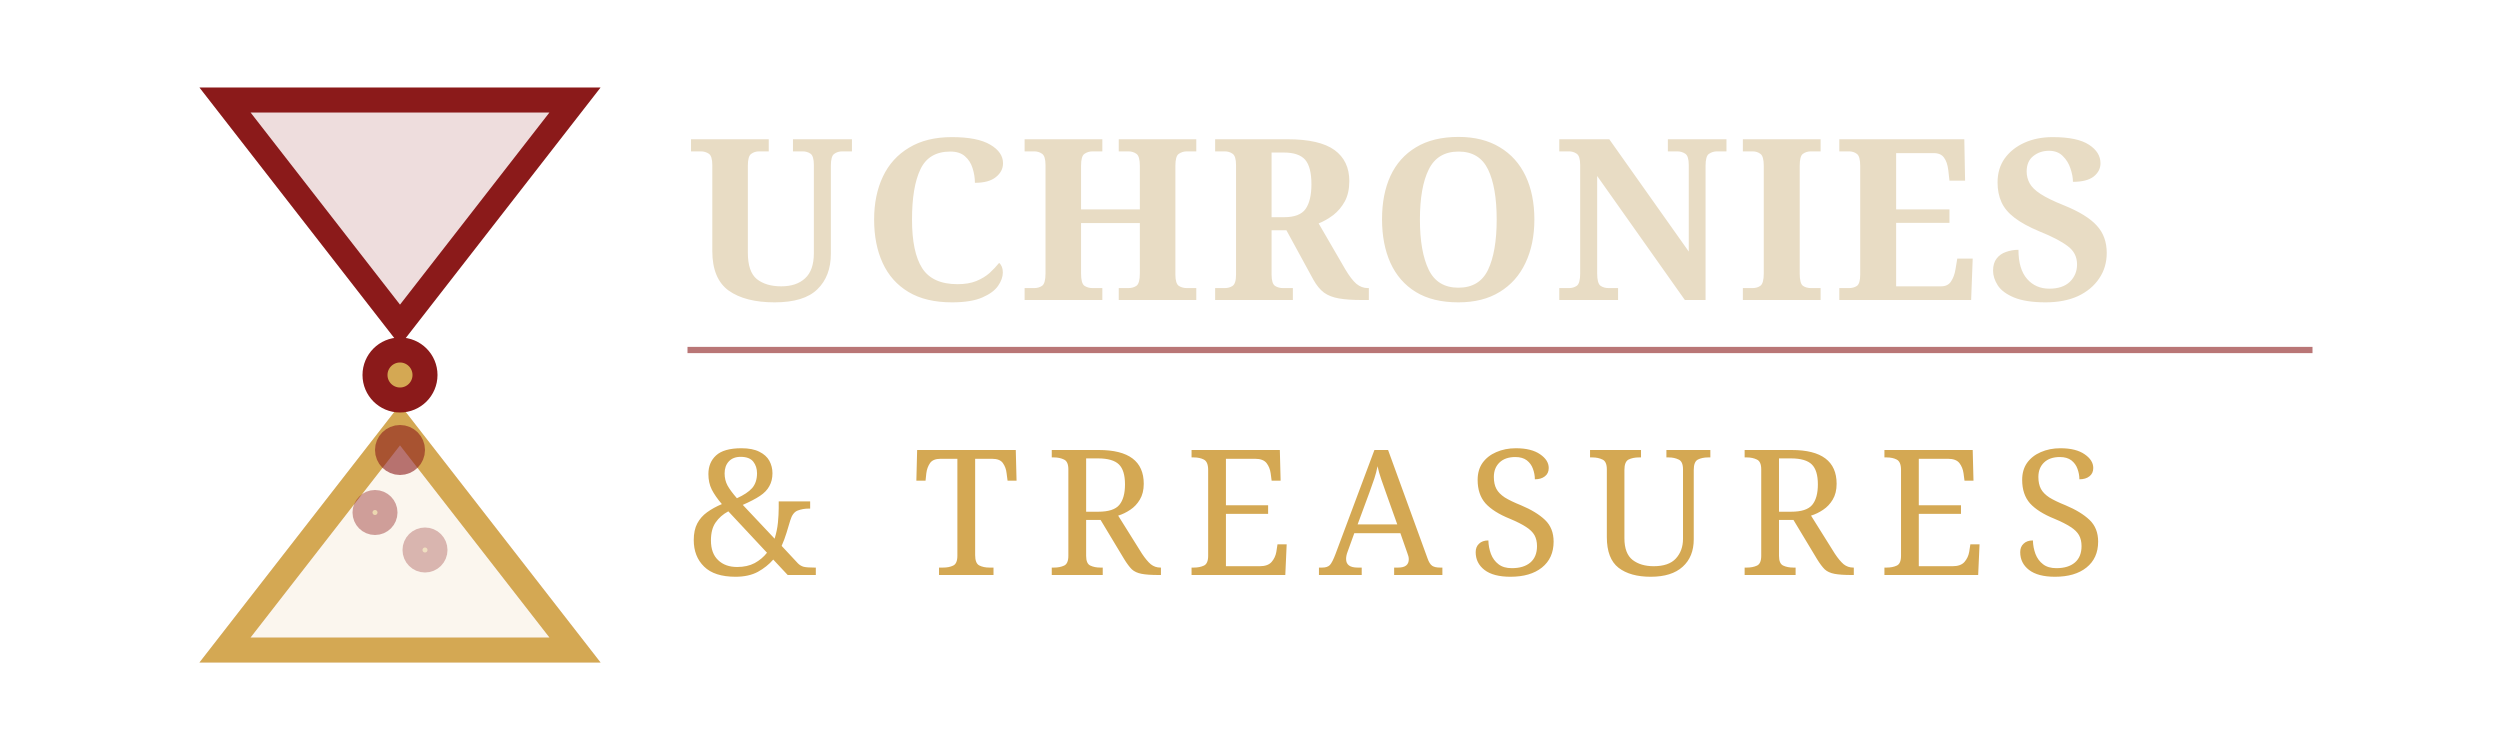
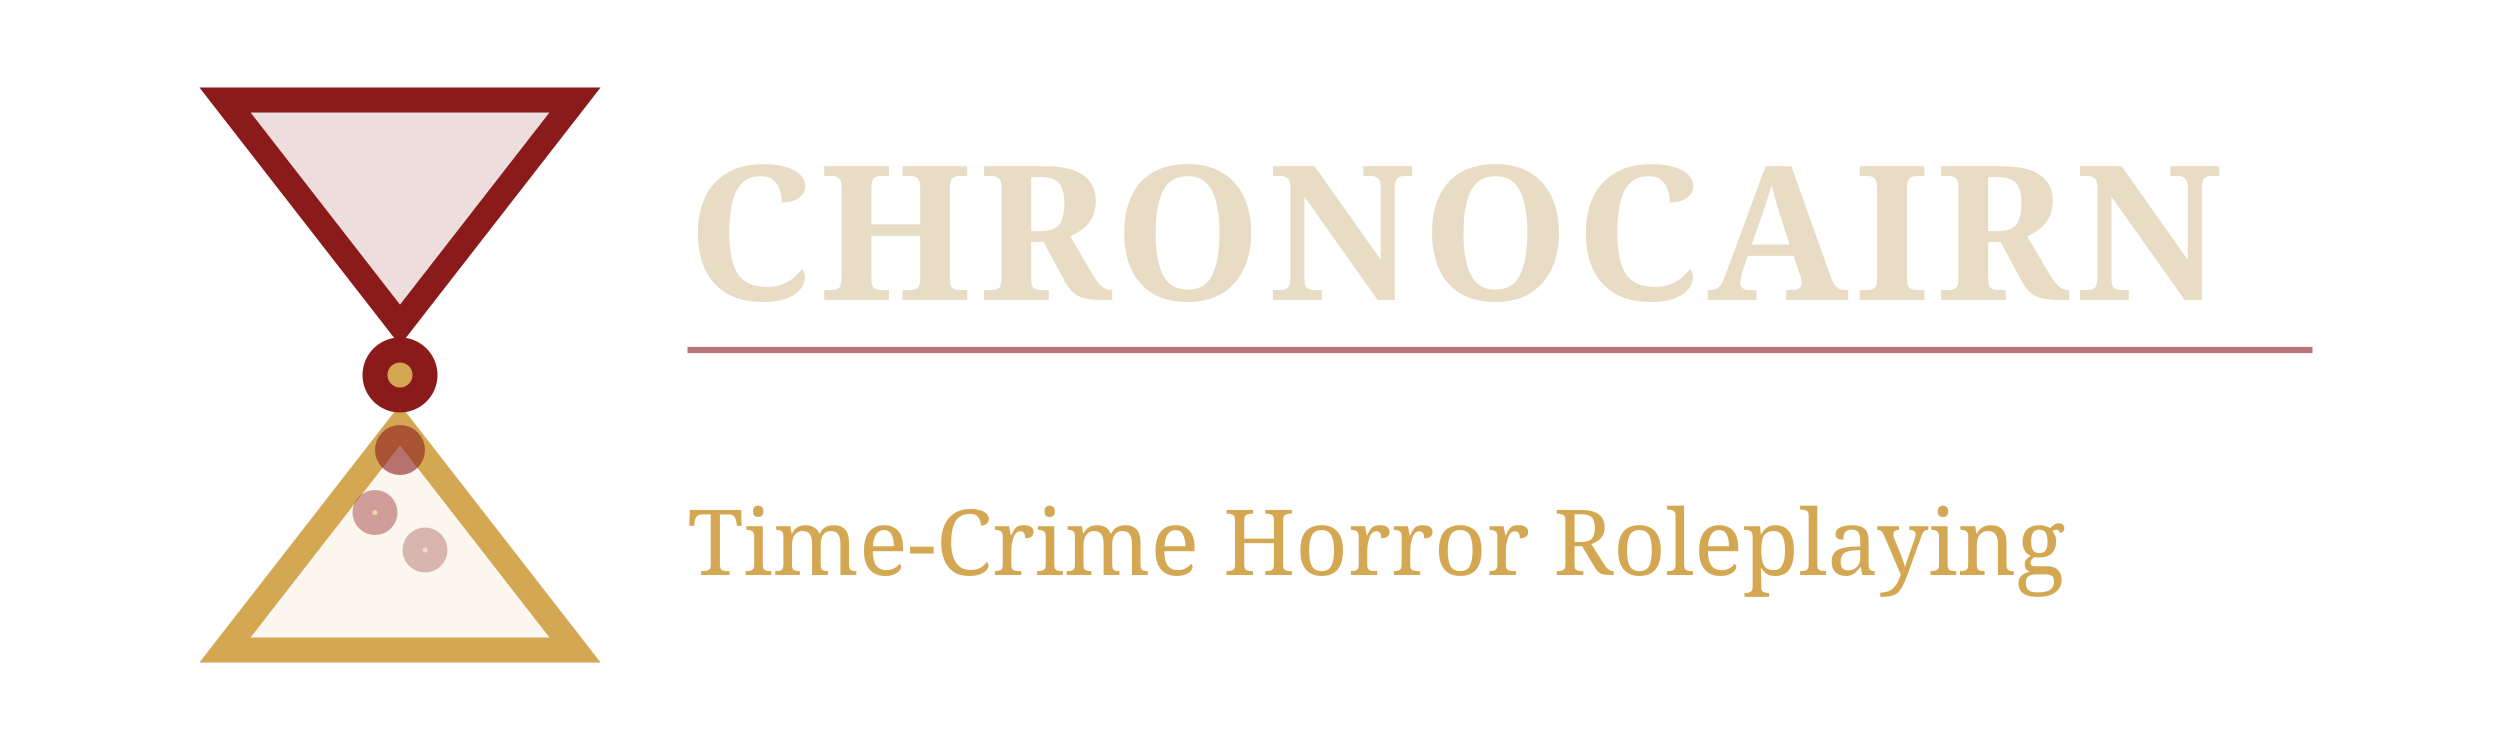
<svg xmlns="http://www.w3.org/2000/svg" viewBox="0 0 200 60" width="200" height="60">
  <g transform="translate(10, 8)" fill="none" stroke="#8B1A1A" stroke-width="2">
    <polygon points="8,0 36,0 22,18" fill="#8B1A1A" opacity="0.15" />
    <polygon points="8,0 36,0 22,18" fill="none" />
    <polygon points="8,44 36,44 22,26" fill="#d4a853" opacity="0.1" />
    <polygon points="8,44 36,44 22,26" fill="none" stroke="#d4a853" />
    <circle cx="22" cy="22" r="2" fill="#d4a853" />
    <circle cx="22" cy="28" r="1" fill="#d4a853" opacity="0.6" />
    <circle cx="20" cy="33" r="0.8" fill="#d4a853" opacity="0.4" />
    <circle cx="24" cy="36" r="0.8" fill="#d4a853" opacity="0.3" />
  </g>
-   <text x="55" y="24" font-family="Georgia, serif" font-size="18" font-weight="700" fill="#e8dcc4" letter-spacing="0.5">UCHRONIES</text>
-   <text x="55" y="46" font-family="Georgia, serif" font-size="14" fill="#d4a853" letter-spacing="2">&amp; TREASURES</text>
+   <text x="55" y="24" font-family="Georgia, serif" font-size="15" font-weight="700" fill="#e8dcc4" letter-spacing="0.5">CHRONOCAIRN</text>
+   <text x="55" y="46" font-family="Georgia, serif" font-size="7.3" fill="#d4a853" letter-spacing="0">Time-Crime Horror Roleplaying</text>
  <line x1="55" y1="28" x2="185" y2="28" stroke="#8B1A1A" stroke-width="0.5" opacity="0.6" />
</svg>
